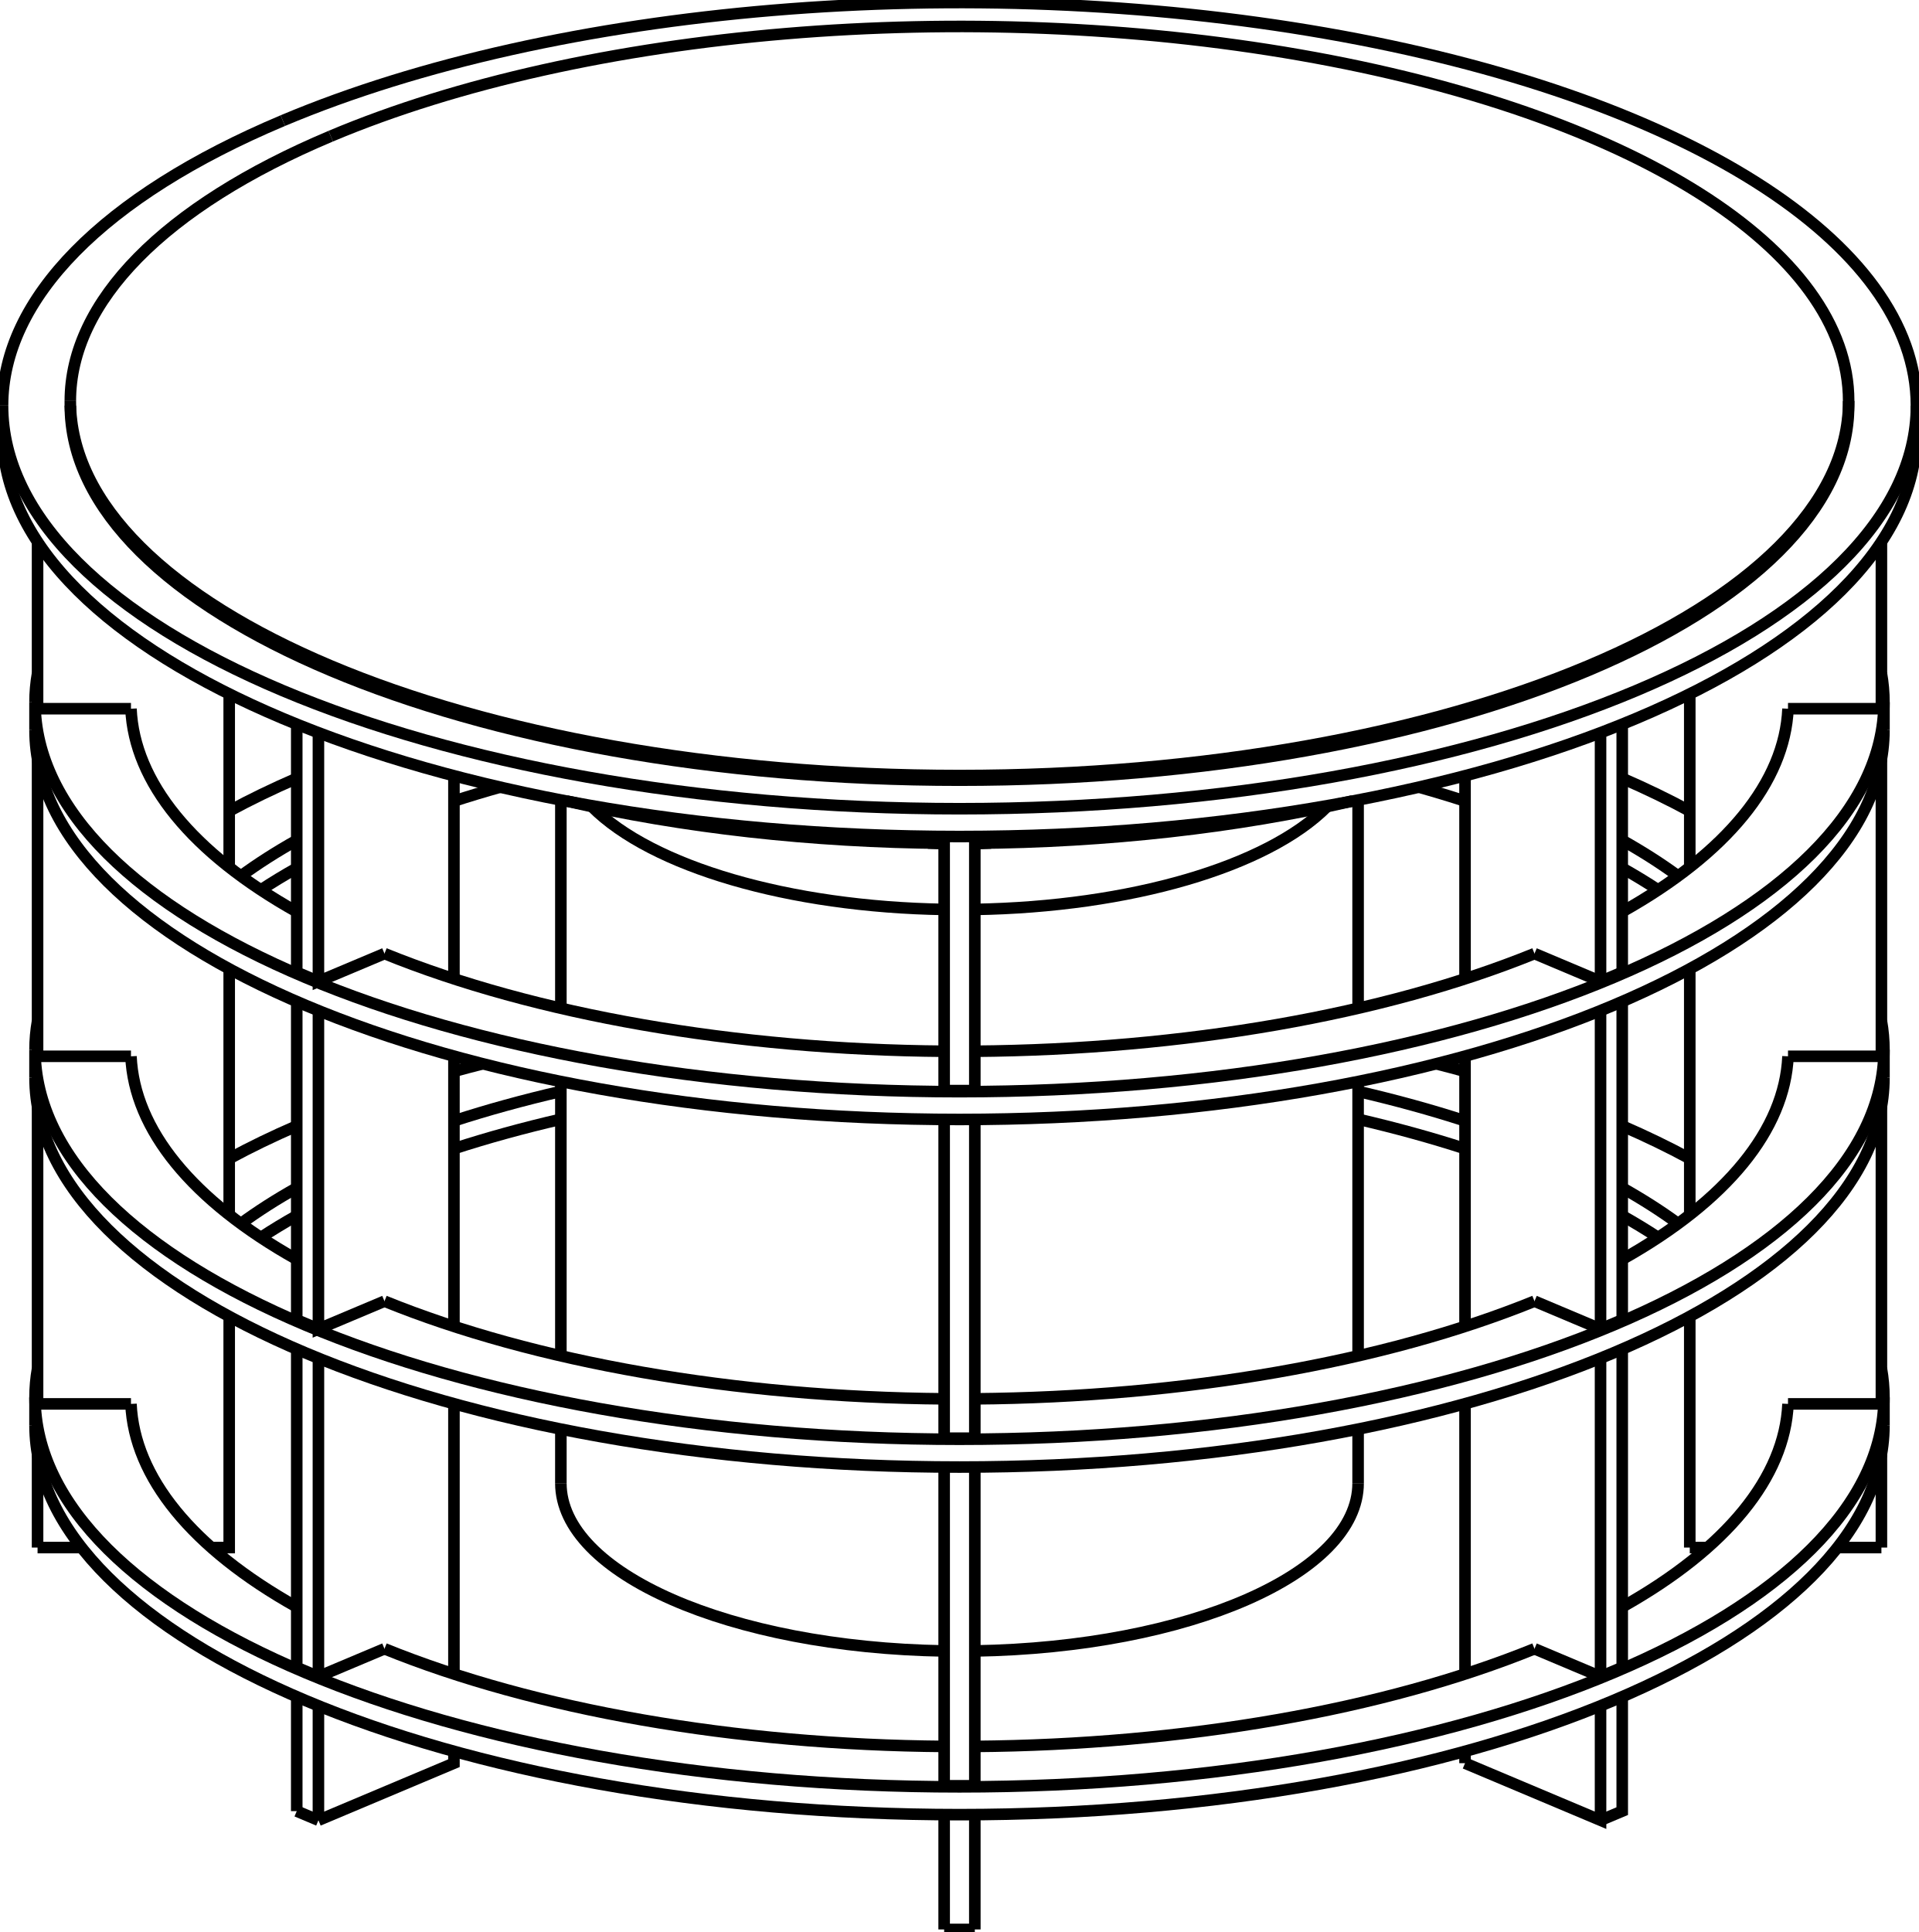
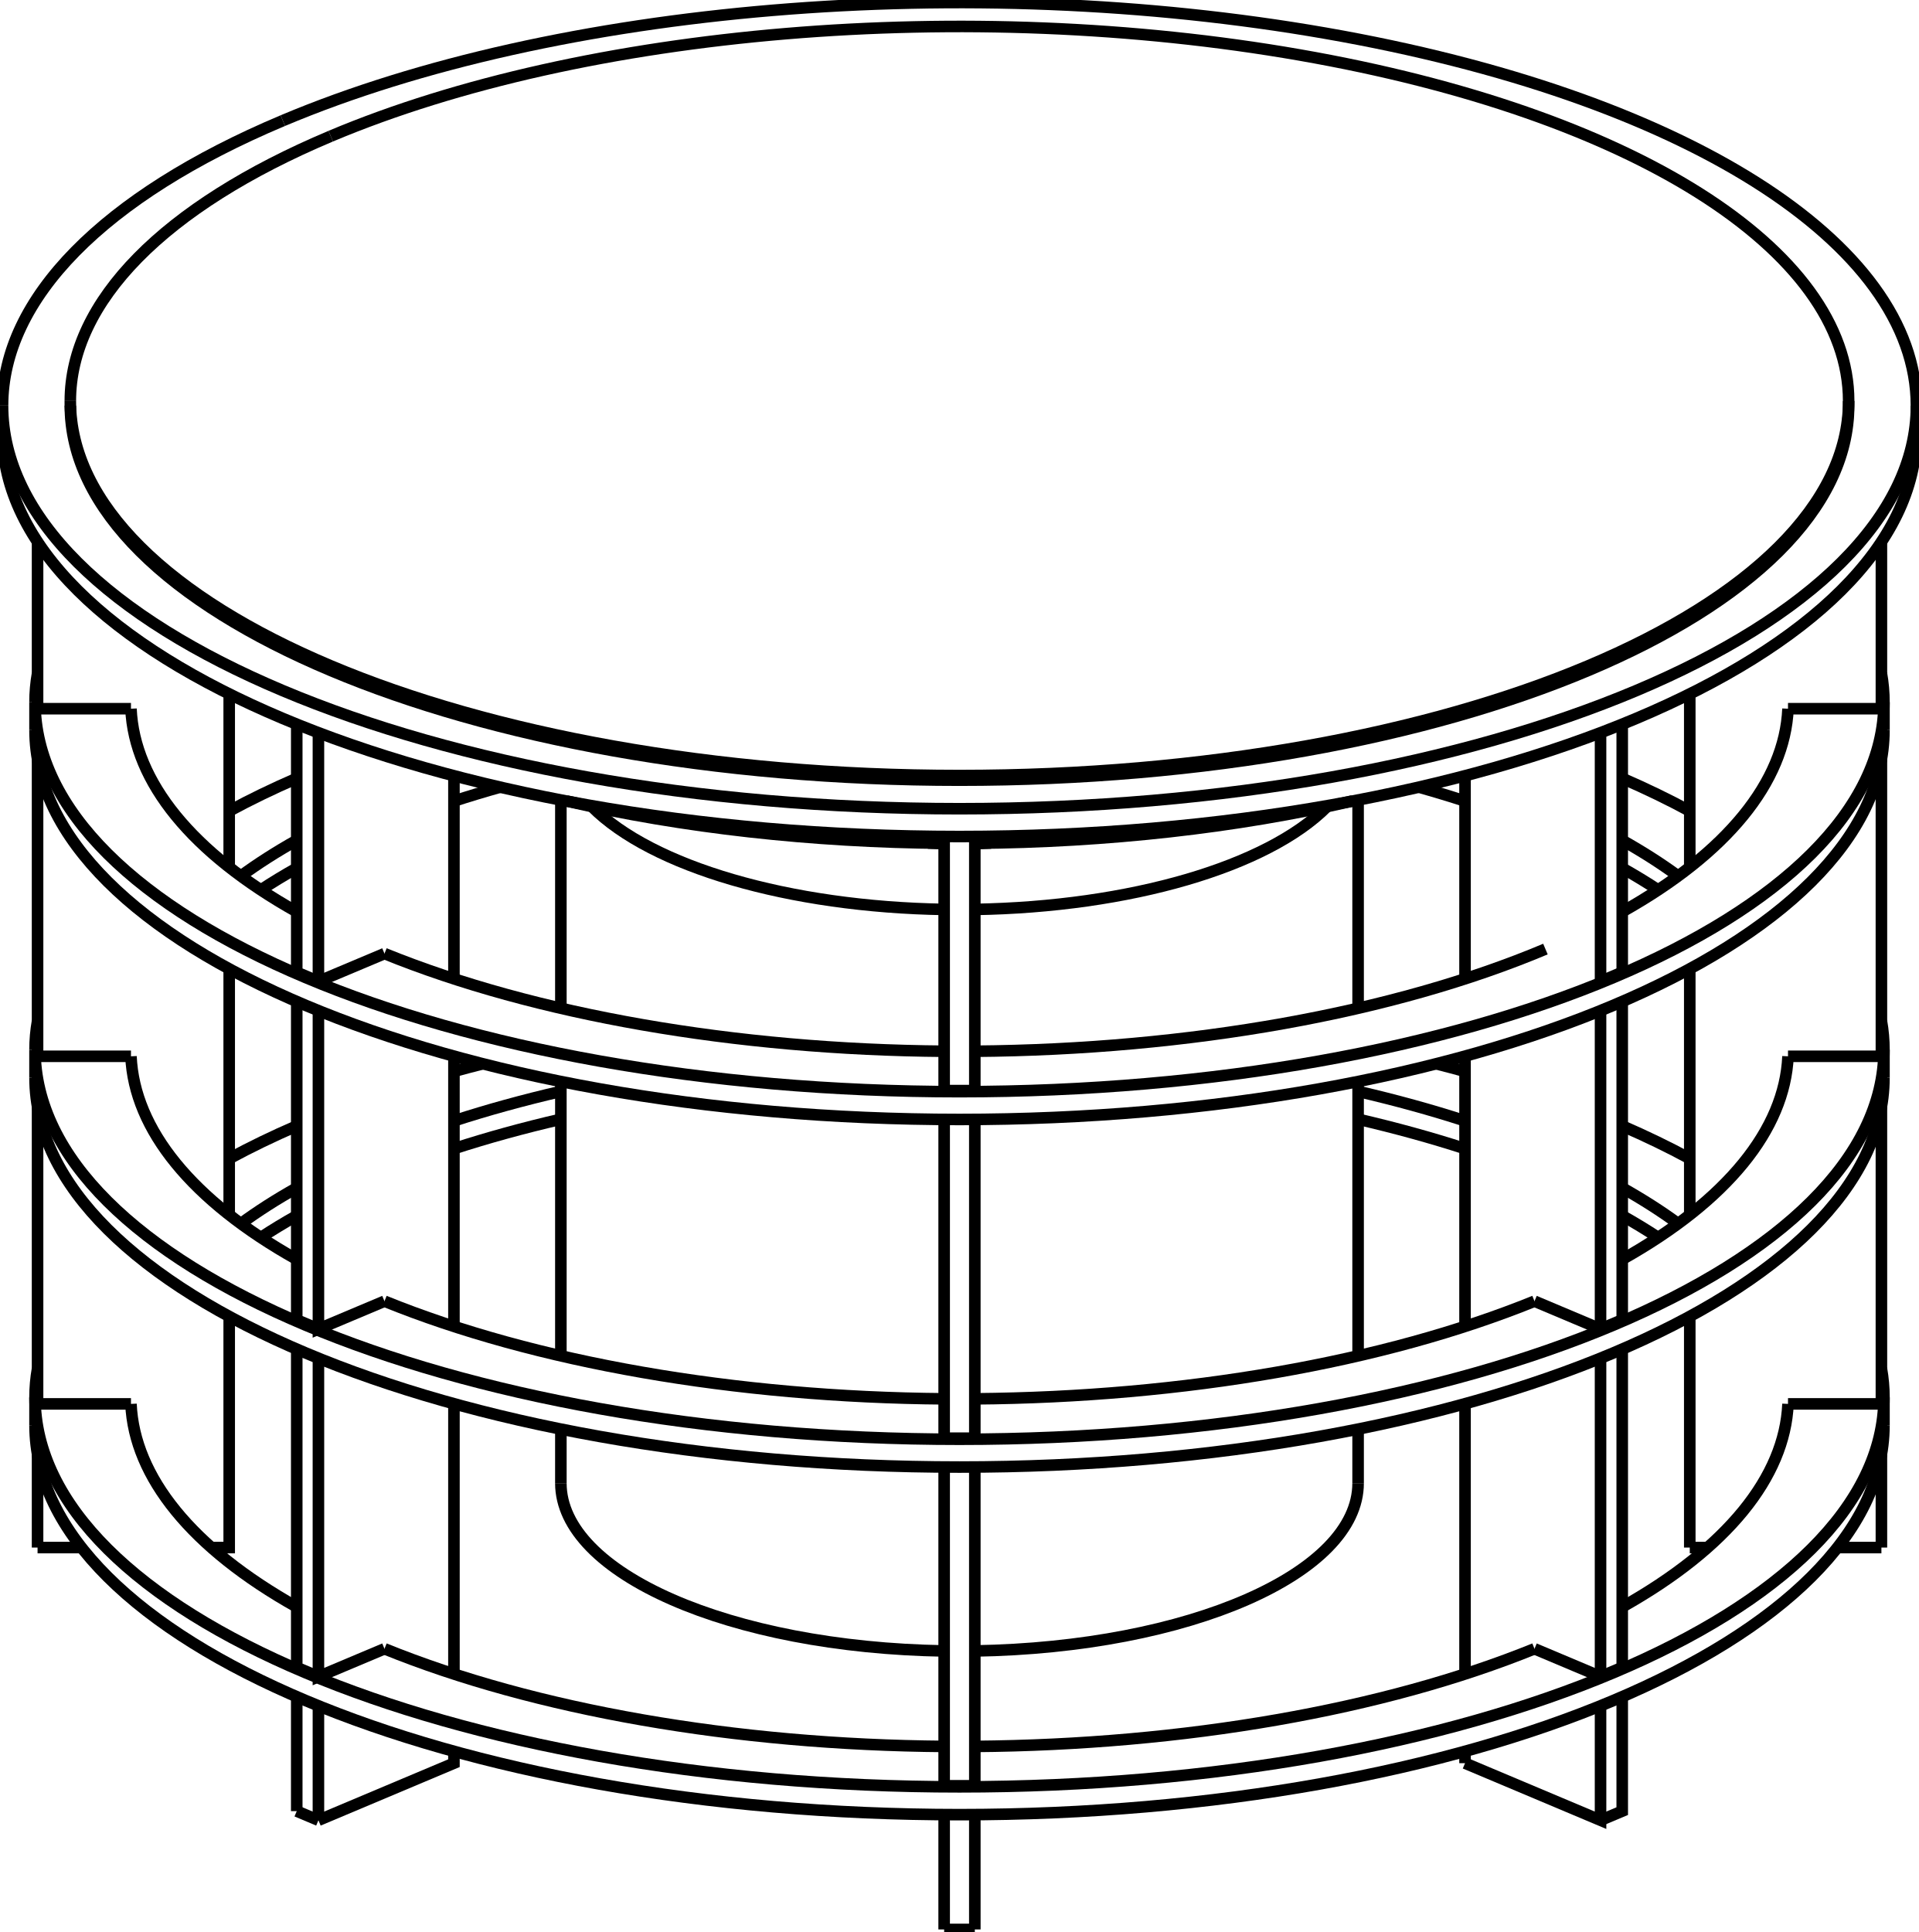
<svg xmlns="http://www.w3.org/2000/svg" version="1.1" viewBox="-375.5 -380.054 751 756.152" fill="none" stroke="black" stroke-width="0.6%" vector-effect="non-scaling-stroke">
  <path d="M 197.848 310.027 L 250.881 332.368 L 250.881 287.577" />
  <path d="M 250.881 276.137 L 225.033 265.248" />
  <path d="M 250.881 276.137 L 250.881 151.536" />
  <path d="M 250.881 140.096 L 225.033 129.207" />
  <path d="M 250.881 140.096 L 250.881 15.494" />
-   <path d="M 250.881 4.055 L 225.033 -6.834" />
  <path d="M 250.881 4.055 L 250.881 -93.282" />
  <path d="M 197.848 310.027 L 197.848 305.364" />
  <path d="M 197.848 275.122 L 197.848 169.323" />
  <path d="M 197.848 139.081 L 197.848 33.282" />
  <path d="M 197.848 3.039 L 197.848 -76.462" />
  <path d="M 250.881 332.368 L 259.367 328.793 L 259.367 284.021" />
  <path d="M -361.8 177.76 A 361.8 152.411 180 0 0 361.8 177.76" />
  <path d="M -273.421 104.298 A 324.3 136.614 360 0 1 -259.367 95.751" />
  <path d="M -197.848 69.516 A 324.3 136.614 360 0 1 -156 57.991" />
  <path d="M 156 57.991 A 324.3 136.614 360 0 1 197.848 69.516" />
  <path d="M 259.367 95.751 A 324.3 136.614 360 0 1 273.421 104.298" />
  <path d="M 6 303.468 A 324.3 136.614 180 0 0 225.033 265.248" />
  <path d="M -197.848 39.274 A 361.8 152.411 360 0 1 -186.507 36.278" />
  <path d="M 186.507 36.278 A 361.8 152.411 360 0 1 197.848 39.274" />
  <path d="M 259.367 60.617 A 361.8 152.411 360 0 1 285.8 73.421" />
  <path d="M 360.8 155.553 A 361.8 152.411 360 0 1 361.8 166.877 A 361.8 152.411 360 0 1 -361.8 166.877 A 361.8 152.411 360 0 1 -360.8 155.553" />
  <path d="M -285.8 73.421 A 361.8 152.411 360 0 1 -259.367 60.617" />
  <path d="M 259.367 272.563 L 250.881 276.137" />
  <path d="M 6 318.867 L -6 318.867 L -6 194.109" />
  <path d="M -225.033 265.248 A 324.3 136.614 180 0 0 -6 303.468" />
-   <path d="M -225.033 265.248 L -250.881 276.137 L -259.367 272.563 L -259.367 147.98" />
+   <path d="M -225.033 265.248 L -250.881 276.137 L -250.881 151.536" />
+   <path d="M -250.881 276.137 L -259.367 272.563 L -259.367 147.98" />
  <path d="M -324.244 169.405 A 324.3 136.614 180 0 0 -259.367 248.887" />
  <path d="M -324.244 169.405 L -360.8 169.405 L -360.8 53.043" />
  <path d="M -259.367 84.868 A 324.3 136.614 180 0 0 -281.243 98.857" />
  <path d="M -156 47.108 A 324.3 136.614 180 0 0 -197.848 58.633" />
  <path d="M 197.848 58.633 A 324.3 136.614 180 0 0 156 47.108" />
  <path d="M 281.243 98.857 A 324.3 136.614 180 0 0 259.367 84.868" />
  <path d="M 360.8 169.405 L 324.244 169.405" />
  <path d="M 259.367 248.887 A 324.3 136.614 180 0 0 324.244 169.405" />
  <path d="M 259.367 272.563 L 259.367 147.98" />
  <path d="M -361.8 41.719 A 361.8 152.411 180 0 0 361.8 41.719" />
  <path d="M -273.421 -31.743 A 324.3 136.614 360 0 1 -259.367 -40.29" />
  <path d="M -197.848 -66.525 A 324.3 136.614 360 0 1 -179.711 -72" />
  <path d="M 179.711 -72 A 324.3 136.614 360 0 1 197.848 -66.525" />
  <path d="M 259.367 -40.29 A 324.3 136.614 360 0 1 273.421 -31.743" />
  <path d="M 6 167.426 A 324.3 136.614 180 0 0 225.033 129.207" />
  <path d="M 259.367 -75.425 A 361.8 152.411 360 0 1 285.8 -62.62" />
  <path d="M 360.8 19.512 A 361.8 152.411 360 0 1 361.8 30.836 L 361.8 41.719" />
  <path d="M 361.8 30.836 A 361.8 152.411 360 0 1 -361.8 30.836 L -361.8 41.719" />
  <path d="M -361.8 30.836 A 361.8 152.411 360 0 1 -360.8 19.512" />
  <path d="M -285.8 -62.62 A 361.8 152.411 360 0 1 -259.367 -75.425" />
  <path d="M 259.367 136.522 L 250.881 140.096" />
  <path d="M 6 182.826 L -6 182.826 L -6 58.068" />
  <path d="M -225.033 129.207 A 324.3 136.614 180 0 0 -6 167.426" />
  <path d="M -225.033 129.207 L -250.881 140.096 L -250.881 15.494" />
  <path d="M -250.881 140.096 L -259.367 136.522 L -259.367 11.939" />
  <path d="M -324.244 33.364 A 324.3 136.614 180 0 0 -259.367 112.845" />
  <path d="M -324.244 33.364 L -360.8 33.364 L -360.8 -82.998" />
  <path d="M -259.367 -51.173 A 324.3 136.614 180 0 0 -281.243 -37.185" />
  <path d="M 281.243 -37.185 A 324.3 136.614 180 0 0 259.367 -51.173" />
  <path d="M 360.8 33.364 L 324.244 33.364" />
  <path d="M 259.367 112.845 A 324.3 136.614 180 0 0 324.244 33.364" />
  <path d="M 259.367 136.522 L 259.367 11.939" />
-   <path d="M -361.8 -94.322 A 361.8 152.411 180 0 0 361.8 -94.322" />
-   <path d="M 6 31.385 A 324.3 136.614 180 0 0 225.033 -6.834" />
-   <path d="M 360.8 -116.529 A 361.8 152.411 360 0 1 361.8 -105.205 L 361.8 -94.322" />
-   <path d="M 361.8 -105.205 A 361.8 152.411 360 0 1 -361.8 -105.205 L -361.8 -94.322" />
-   <path d="M -361.8 -105.205 A 361.8 152.411 360 0 1 -360.8 -116.529" />
  <path d="M 259.367 0.48 L 250.881 4.055" />
-   <path d="M 6 46.784 L -6 46.784 L -6 -52.67" />
-   <path d="M -225.033 -6.834 A 324.3 136.614 180 0 0 -6 31.385" />
-   <path d="M -225.033 -6.834 L -250.881 4.055 L -250.881 -93.282" />
-   <path d="M -250.881 4.055 L -259.367 0.48 L -259.367 -96.609" />
-   <path d="M -324.244 -102.678 A 324.3 136.614 180 0 0 -259.367 -23.196" />
-   <path d="M -324.244 -102.678 L -360.8 -102.678 L -360.8 -168.13" />
-   <path d="M 360.8 -102.678 L 324.244 -102.678" />
-   <path d="M 259.367 -23.196 A 324.3 136.614 180 0 0 324.244 -102.678" />
  <path d="M 259.367 0.48 L 259.367 -96.609" />
  <path d="M -374.5 -210.41 A 374.5 157.761 180 0 0 374.5 -210.41" />
  <path d="M 153.877 -66.582 A 320.5 135.013 360 0 1 6 -50.027" />
  <path d="M -6 -50.027 A 320.5 135.013 360 0 1 -153.877 -66.582" />
  <path d="M 6 46.784 L 6 -52.67" />
  <path d="M 6 182.826 L 6 58.068" />
  <path d="M 6 318.867 L 6 194.109" />
  <path d="M 6 375.097 L 6 330.15" />
  <path d="M -6 375.097 L 6 375.097" />
  <path d="M -6 375.097 L -6 330.15" />
+   <path d="M -6 46.784 L -6 -52.67" />
  <path d="M -250.881 332.368 L -197.848 310.027 L -197.848 305.364" />
  <path d="M -197.848 275.122 L -197.848 169.323" />
  <path d="M -197.848 139.081 L -197.848 33.282" />
  <path d="M -197.848 3.039 L -197.848 -76.462" />
-   <path d="M -250.881 276.137 L -250.881 151.536" />
+   <path d="M -250.881 4.055 L -250.881 -93.282" />
+   <path d="M -225.033 -6.834 L -250.881 4.055 L -259.367 0.48 L -259.367 -96.609" />
  <path d="M -250.881 332.368 L -250.881 287.577" />
  <path d="M -259.367 328.793 L -250.881 332.368" />
  <path d="M -259.367 328.793 L -259.367 284.021" />
  <path d="M -360.8 225.635 L -343.487 225.635" />
  <path d="M -292.772 225.635 L -285.8 225.635 L -285.8 135.175" />
  <path d="M -285.8 95.398 L -285.8 -0.866" />
  <path d="M -285.8 -40.643 L -285.8 -108.462" />
+   <path d="M -360.8 -102.678 L -360.8 -168.13" />
+   <path d="M -324.244 -102.678 L -360.8 -102.678" />
  <path d="M -360.8 225.635 L -360.8 189.084" />
  <path d="M 360.8 225.635 L 360.8 189.084" />
  <path d="M 285.8 225.635 L 292.772 225.635" />
  <path d="M 343.487 225.635 L 360.8 225.635" />
  <path d="M 360.8 169.405 L 360.8 53.043" />
  <path d="M 360.8 33.364 L 360.8 -82.998" />
+   <path d="M 360.8 -102.678 L 324.244 -102.678" />
  <path d="M 360.8 -102.678 L 360.8 -168.13" />
  <path d="M 285.8 225.635 L 285.8 135.175" />
  <path d="M 285.8 95.398 L 285.8 -0.866" />
  <path d="M 285.8 -40.643 L 285.8 -108.462" />
  <path d="M -264.811 -332.847 A 374.5 157.761 360 0 1 374.5 -221.294 L 374.5 -210.41" />
  <path d="M 374.5 -221.294 A 374.5 157.761 360 0 1 -374.5 -221.294 L -374.5 -210.41" />
  <path d="M -374.5 -221.294 A 374.5 157.761 360 0 1 -264.811 -332.847" />
+   <path d="M 6 46.784 L -6 46.784" />
  <path d="M 347.98 -221.294 A 347.98 146.589 360 0 1 -347.98 -221.294" />
  <path d="M -246.059 -326.762 A 347.98 146.589 360 0 1 347.98 -223.108 L 347.98 -221.294" />
  <path d="M 347.98 -223.108 A 347.98 146.589 360 0 1 -347.98 -223.108 L -347.98 -221.294" />
  <path d="M -347.98 -223.108 A 347.98 146.589 360 0 1 -246.059 -326.762" />
  <path d="M 12.246 -50.102 A 95 40.019 360 0 1 6 -49.848" />
  <path d="M -6 -49.848 A 95 40.019 360 0 1 -12.246 -50.102" />
  <path d="M 143.857 -64.368 A 156 65.716 360 0 1 6 -24.12" />
  <path d="M -6 -24.12 A 156 65.716 360 0 1 -143.857 -64.368" />
  <path d="M -156 200.434 A 156 65.716 180 0 0 -6 266.102" />
  <path d="M 6 266.102 A 156 65.716 180 0 0 156 200.434" />
+   <path d="M -361.8 -94.322 A 361.8 152.411 180 0 0 361.8 -94.322" />
+   <path d="M 360.8 -116.529 A 361.8 152.411 360 0 1 361.8 -105.205 L 361.8 -94.322" />
+   <path d="M 361.8 -105.205 A 361.8 152.411 360 0 1 -361.8 -105.205 L -361.8 -94.322" />
+   <path d="M -361.8 -105.205 A 361.8 152.411 360 0 1 -360.8 -116.529" />
+   <path d="M 259.367 -23.196 A 324.3 136.614 180 0 0 324.244 -102.678" />
+   <path d="M -324.244 -102.678 A 324.3 136.614 180 0 0 -259.367 -23.196" />
+   <path d="M -225.033 -6.834 A 324.3 136.614 180 0 0 -6 31.385" />
+   <path d="M 6 31.385 A 324.3 136.614 180 0 0 229.315 -8.605" />
  <path d="M -361.8 166.877 L -361.8 177.76" />
  <path d="M 361.8 166.877 L 361.8 177.76" />
  <path d="M -156 -66.988 L -156 14.564" />
  <path d="M -156 43.193 L -156 150.605" />
  <path d="M -156 179.235 L -156 200.434" />
  <path d="M 156 -66.988 L 156 14.564" />
  <path d="M 156 43.193 L 156 150.605" />
  <path d="M 156 179.235 L 156 200.434" />
</svg>
